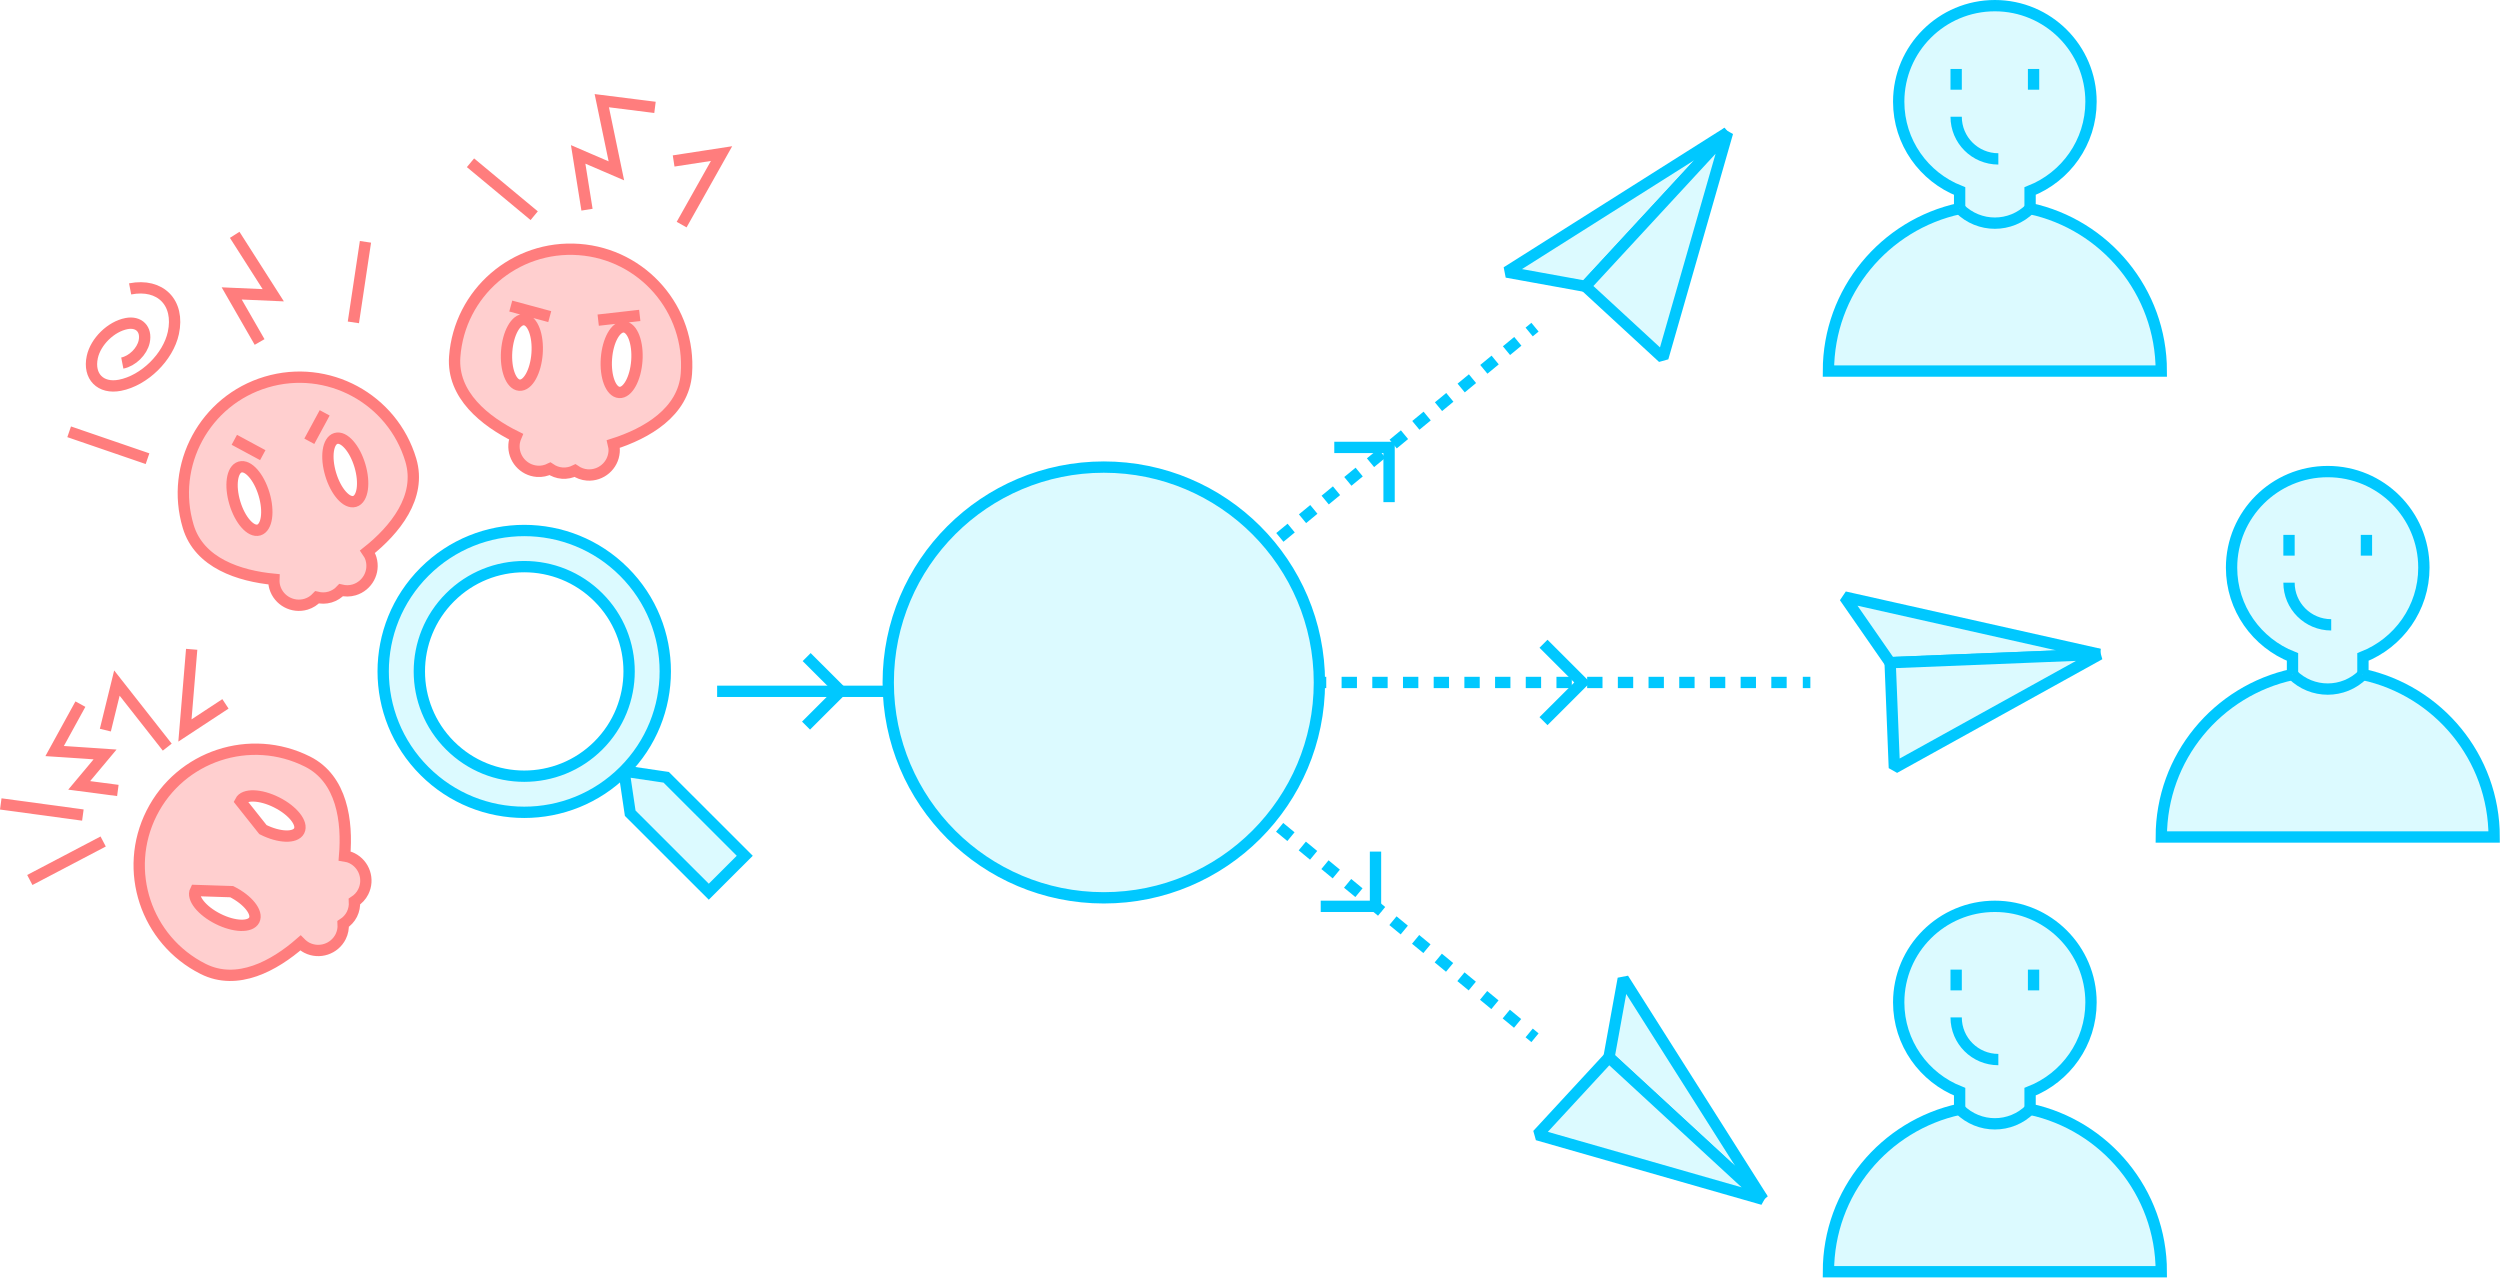
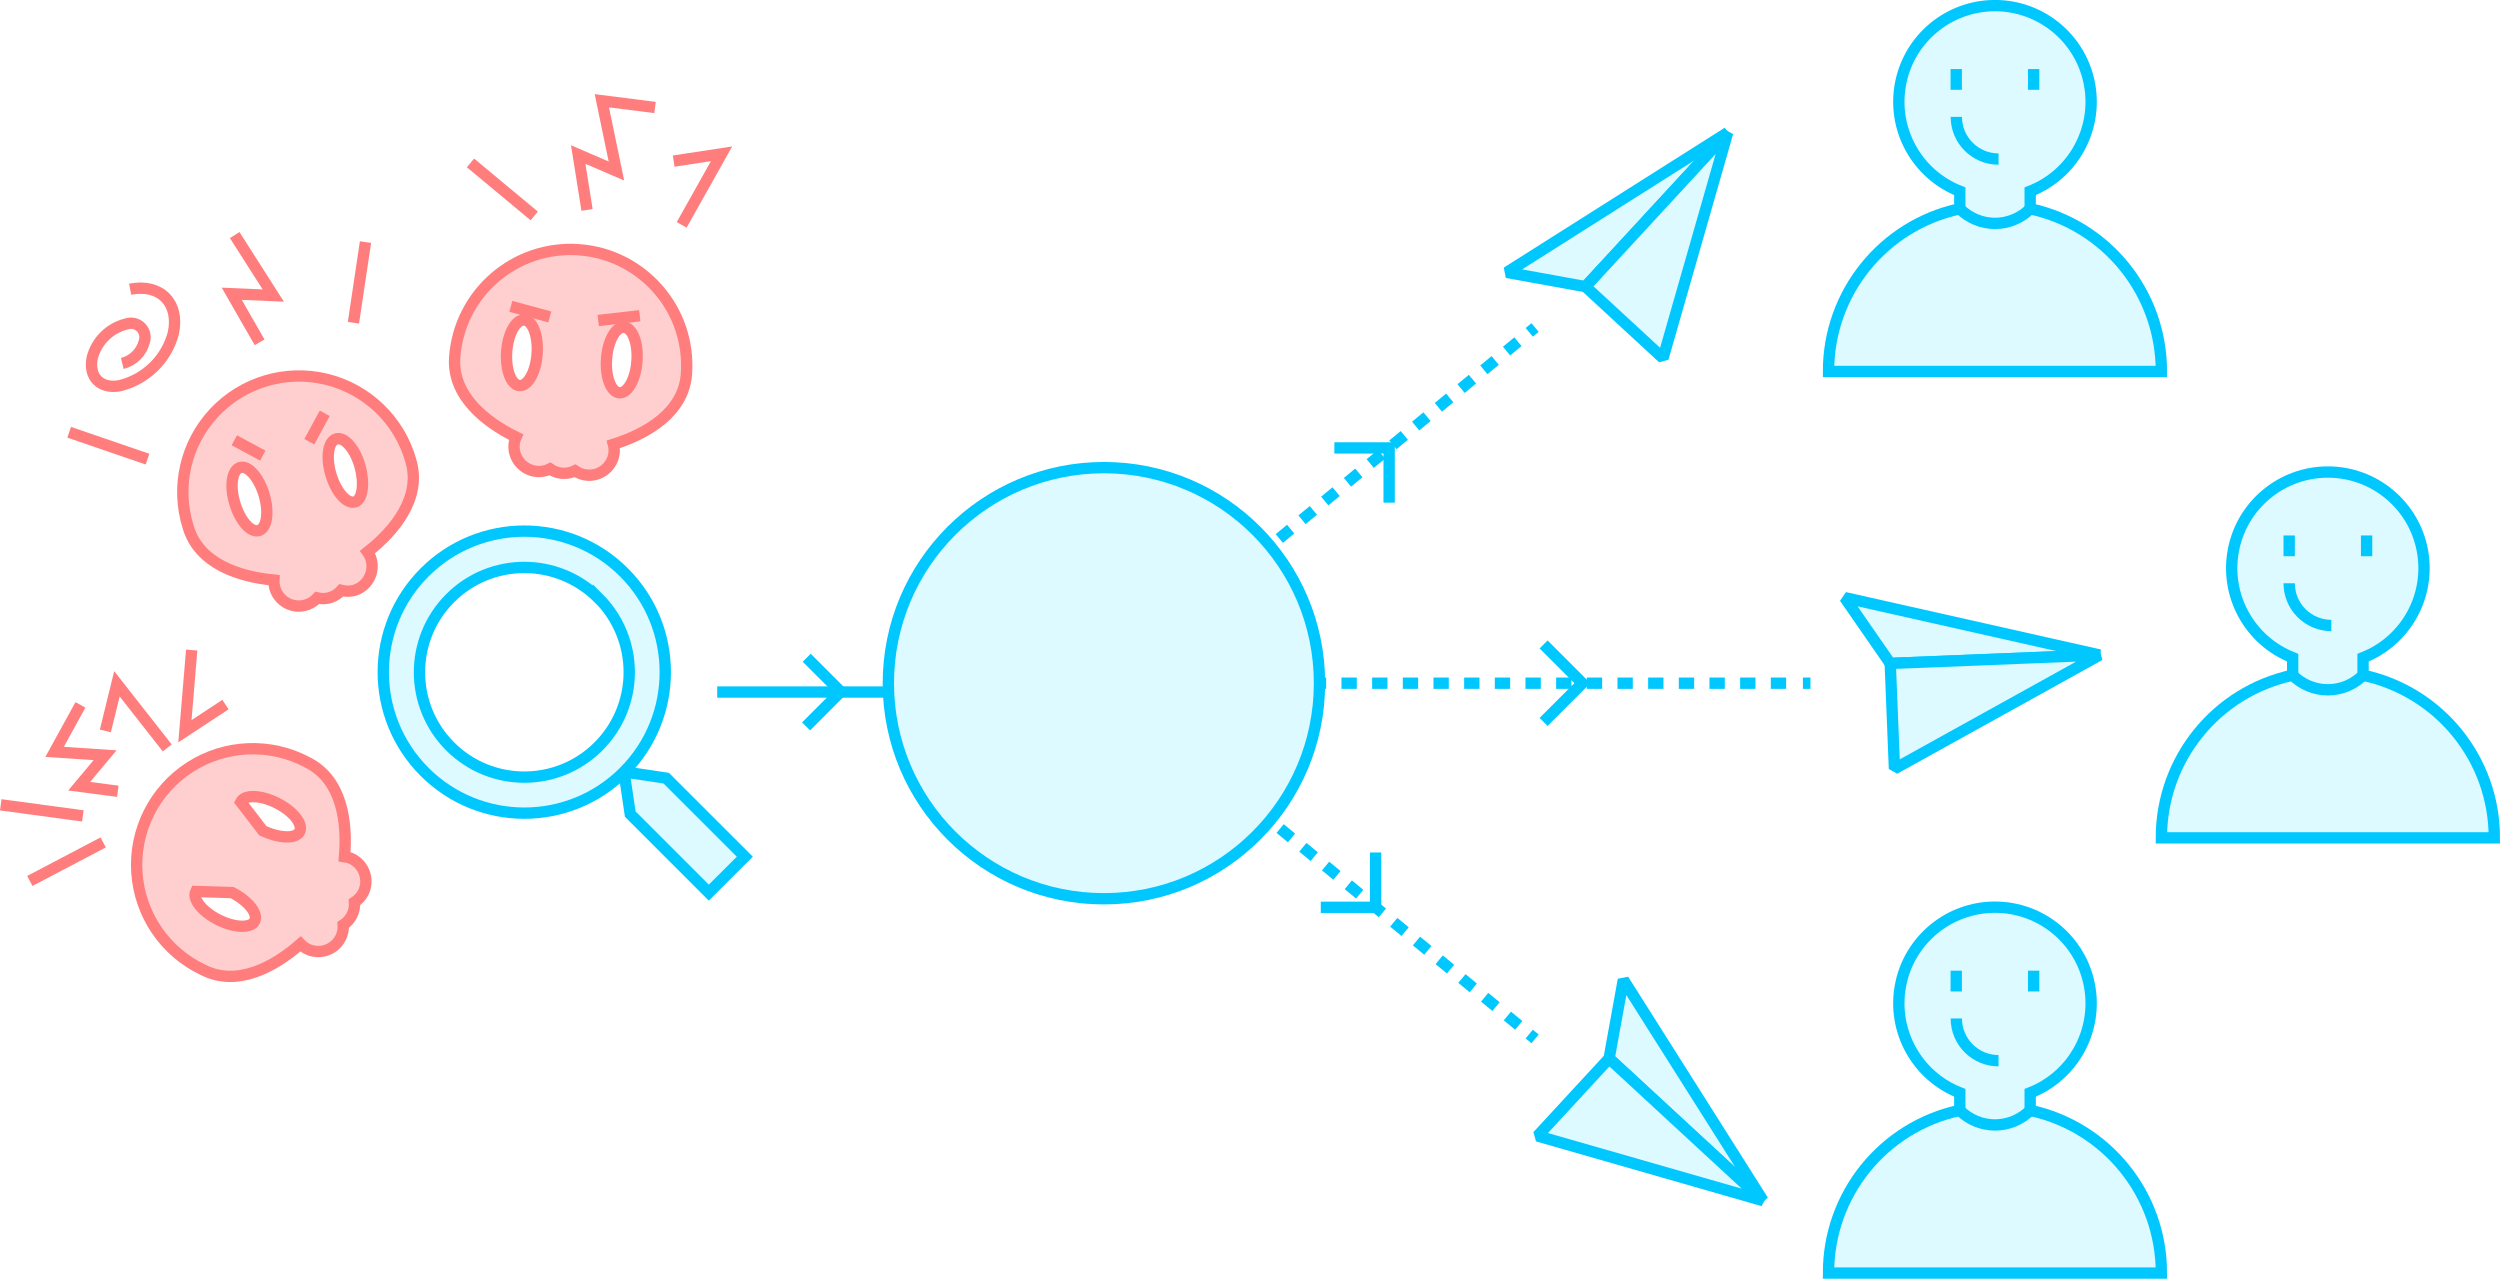
- <svg xmlns="http://www.w3.org/2000/svg" width="497" height="254" viewBox="0 0 497 254">
-   <g fill="none" fill-rule="evenodd">
-     <polygon fill="#DCFAFF" points="148.058 170.129 140.907 177.273 125.287 161.667 124.045 153.284 132.439 154.524" />
-     <polygon stroke="#00C8FF" stroke-width="2.25" points="148.058 170.129 140.907 177.273 125.287 161.667 124.045 153.284 132.439 154.524" />
-     <g transform="translate(0 .446)">
-       <path fill="#DCFAFF" d="M118.961,118.303 C110.818,110.167 97.617,110.167 89.474,118.303 C81.331,126.437 81.331,139.625 89.474,147.76 C97.617,155.894 110.818,155.894 118.961,147.76 C127.103,139.625 127.103,126.437 118.961,118.303 M124.045,152.837 C113.094,163.778 95.34,163.778 84.39,152.837 C73.439,141.898 73.439,124.162 84.39,113.222 C95.34,102.283 113.094,102.283 124.045,113.222 C134.995,124.162 134.995,141.898 124.045,152.837" />
-       <path stroke="#00C8FF" stroke-width="2.25" d="M118.961 118.303C110.818 110.167 97.617 110.167 89.474 118.303 81.331 126.437 81.331 139.625 89.474 147.76 97.617 155.894 110.818 155.894 118.961 147.76 127.103 139.625 127.103 126.437 118.961 118.303zM124.045 152.837C113.094 163.778 95.34 163.778 84.39 152.837 73.439 141.898 73.439 124.162 84.39 113.222 95.34 102.283 113.094 102.283 124.045 113.222 134.995 124.162 134.995 141.898 124.045 152.837zM219.439 135.227L220.597 136.181" />
-       <path stroke="#00C8FF" stroke-dasharray="2.919 2.919" stroke-width="2.25" d="M222.852,138.038 L302.871,203.974" />
-       <path stroke="#00C8FF" stroke-width="2.25" d="M303.998 204.903L305.155 205.857M305.155 64.597L303.997 65.553" />
-       <path stroke="#00C8FF" stroke-dasharray="2.919 2.919" stroke-width="2.25" d="M301.743,67.41 L221.725,133.344" />
-       <path stroke="#00C8FF" stroke-width="2.25" d="M220.598 134.272L219.44 135.228M219.439 135.227L220.941 135.227" />
-       <path stroke="#00C8FF" stroke-dasharray="3.051 3.051" stroke-width="2.25" d="M223.996,135.227 L356.871,135.227" />
-       <path stroke="#00C8FF" stroke-width="2.25" d="M358.398,135.227 L359.899,135.227" />
-       <path fill="#DCFAFF" d="M262.298,135.227 C262.298,111.58 243.11,92.411 219.44,92.411 C195.77,92.411 176.582,111.58 176.582,135.227 C176.582,158.873 195.77,178.042 219.44,178.042 C243.11,178.042 262.298,158.873 262.298,135.227" />
-       <path stroke="#00C8FF" stroke-width="2.25" d="M262.298,135.227 C262.298,111.58 243.11,92.411 219.44,92.411 C195.77,92.411 176.582,111.58 176.582,135.227 C176.582,158.873 195.77,178.042 219.44,178.042 C243.11,178.042 262.298,158.873 262.298,135.227 Z" />
-       <polyline stroke="#00C8FF" stroke-width="2.25" points="306.848 142.921 314.549 135.227 306.848 127.532" />
-       <polyline stroke="#00C8FF" stroke-width="2.25" points="276.148 99.381 276.148 88.5 265.256 88.5" />
-       <polyline stroke="#00C8FF" stroke-width="2.25" points="262.559 179.732 273.451 179.732 273.451 168.851" />
-       <polygon fill="#DCFAFF" points="315.178 56.476 299.532 53.641 343.441 25.885" />
-       <polygon stroke="#00C8FF" stroke-linejoin="bevel" stroke-width="2.25" points="315.178 56.476 299.532 53.641 343.441 25.885" />
-       <polygon fill="#DCFAFF" points="343.442 25.886 315.179 56.477 330.583 70.679" />
-       <polygon stroke="#00C8FF" stroke-linejoin="bevel" stroke-width="2.25" points="343.442 25.886 315.179 56.477 330.583 70.679" />
-       <polygon fill="#DCFAFF" points="375.759 131.293 366.701 118.237 417.396 129.628" />
-       <polygon stroke="#00C8FF" stroke-linejoin="bevel" stroke-width="2.25" points="375.759 131.293 366.701 118.237 417.396 129.628" />
-       <polygon fill="#DCFAFF" points="417.396 129.627 375.759 131.292 376.599 152.219" />
-       <polygon stroke="#00C8FF" stroke-linejoin="bevel" stroke-width="2.25" points="417.396 129.627 375.759 131.292 376.599 152.219" />
-       <polygon fill="#DCFAFF" points="319.865 209.751 322.701 194.121 350.486 237.986" />
-       <polygon stroke="#00C8FF" stroke-linejoin="bevel" stroke-width="2.25" points="319.865 209.751 322.701 194.121 350.486 237.986" />
-       <polygon fill="#DCFAFF" points="350.486 237.986 319.864 209.752 305.646 225.142" />
-       <polygon stroke="#00C8FF" stroke-linejoin="bevel" stroke-width="2.25" points="350.486 237.986 319.864 209.752 305.646 225.142" />
-       <polyline stroke="#00C8FF" stroke-width="2.25" points="160.24 143.804 167.121 136.931 160.364 130.181" />
-       <g transform="translate(141.142 135)">
-         <path fill="#DCFAFF" d="M34.987,1.988 L1.423,1.988" />
-         <path stroke="#00C8FF" stroke-width="2.25" d="M34.987,1.988 L1.423,1.988" />
-       </g>
-       <path stroke="#00C8FF" stroke-width="2.25" />
-       <path fill="#DCFAFF" d="M403.58,41.017 L403.58,37.532 C410.668,34.737 415.692,27.851 415.692,19.776 C415.692,9.229 407.135,0.679 396.578,0.679 C386.021,0.679 377.462,9.229 377.462,19.776 C377.462,27.851 382.486,34.737 389.575,37.532 L389.575,41.017 C374.667,44.227 363.491,57.468 363.491,73.322 L429.664,73.322 C429.664,57.468 418.488,44.227 403.58,41.017" />
-       <path stroke="#00C8FF" stroke-width="2.25" d="M403.58,41.017 L403.58,37.532 C410.668,34.737 415.692,27.851 415.692,19.776 C415.692,9.229 407.135,0.679 396.578,0.679 C386.021,0.679 377.462,9.229 377.462,19.776 C377.462,27.851 382.486,34.737 389.575,37.532 L389.575,41.017 C374.667,44.227 363.491,57.468 363.491,73.322 L429.664,73.322 C429.664,57.468 418.488,44.227 403.58,41.017 Z" />
-       <g transform="translate(388.891 40.5)">
-         <path fill="#DCFAFF" d="M0.684,0.517 C4.555,4.383 10.818,4.383 14.689,0.517" />
-         <path stroke="#00C8FF" stroke-width="2.25" d="M0.684,0.517 C4.555,4.383 10.818,4.383 14.689,0.517" />
-       </g>
-       <g transform="translate(387.39 22.5)">
-         <path fill="#DCFAFF" d="M1.493,0.263 C1.493,4.894 5.245,8.643 9.881,8.643" />
-         <path stroke="#00C8FF" stroke-width="2.25" d="M1.493,0.263 C1.493,4.894 5.245,8.643 9.881,8.643" />
-       </g>
-       <g transform="translate(387.39 12)">
-         <path fill="#DCFAFF" d="M1.493,1.263 L1.493,5.388" />
-         <path stroke="#00C8FF" stroke-width="2.25" d="M1.493,1.263 L1.493,5.388" />
-       </g>
-       <g transform="translate(402.405 12)">
-         <path fill="#DCFAFF" d="M1.868,1.263 L1.868,5.388" />
-         <path stroke="#00C8FF" stroke-width="2.25" d="M1.868,1.263 L1.868,5.388" />
-       </g>
-       <path fill="#DCFAFF" d="M403.58,220.07 L403.58,216.584 C410.668,213.791 415.692,206.903 415.692,198.828 C415.692,188.282 407.135,179.732 396.578,179.732 C386.021,179.732 377.462,188.282 377.462,198.828 C377.462,206.903 382.486,213.791 389.575,216.584 L389.575,220.07 C374.667,223.281 363.491,236.522 363.491,252.375 L429.664,252.375 C429.664,236.522 418.488,223.281 403.58,220.07" />
-       <path stroke="#00C8FF" stroke-width="2.25" d="M403.58,220.07 L403.58,216.584 C410.668,213.791 415.692,206.903 415.692,198.828 C415.692,188.282 407.135,179.732 396.578,179.732 C386.021,179.732 377.462,188.282 377.462,198.828 C377.462,206.903 382.486,213.791 389.575,216.584 L389.575,220.07 C374.667,223.281 363.491,236.522 363.491,252.375 L429.664,252.375 C429.664,236.522 418.488,223.281 403.58,220.07 Z" />
-       <g transform="translate(388.891 219)">
-         <path fill="#DCFAFF" d="M0.684,1.07 C4.555,4.937 10.818,4.937 14.689,1.07" />
-         <path stroke="#00C8FF" stroke-width="2.25" d="M0.684,1.07 C4.555,4.937 10.818,4.937 14.689,1.07" />
-       </g>
-       <g transform="translate(387.39 201)">
-         <path fill="#DCFAFF" d="M1.493,0.815 C1.493,5.447 5.245,9.195 9.881,9.195" />
-         <path stroke="#00C8FF" stroke-width="2.25" d="M1.493,0.815 C1.493,5.447 5.245,9.195 9.881,9.195" />
-       </g>
-       <g transform="translate(387.39 192)">
-         <path fill="#DCFAFF" d="M1.493,0.315 L1.493,4.44" />
-         <path stroke="#00C8FF" stroke-width="2.25" d="M1.493,0.315 L1.493,4.44" />
-       </g>
-       <g transform="translate(402.405 192)">
-         <path fill="#DCFAFF" d="M1.868,0.315 L1.868,4.44" />
-         <path stroke="#00C8FF" stroke-width="2.25" d="M1.868,0.315 L1.868,4.44" />
-       </g>
-       <path fill="#DCFAFF" d="M469.752,133.644 L469.752,130.158 C476.843,127.363 481.867,120.477 481.867,112.402 C481.867,101.856 473.308,93.304 462.751,93.304 C452.194,93.304 443.635,101.856 443.635,112.402 C443.635,120.477 448.659,127.363 455.749,130.158 L455.749,133.644 C440.839,136.854 429.664,150.094 429.664,165.948 L495.838,165.948 C495.838,150.094 484.662,136.854 469.752,133.644" />
-       <path stroke="#00C8FF" stroke-width="2.25" d="M469.752,133.644 L469.752,130.158 C476.843,127.363 481.867,120.477 481.867,112.402 C481.867,101.856 473.308,93.304 462.751,93.304 C452.194,93.304 443.635,101.856 443.635,112.402 C443.635,120.477 448.659,127.363 455.749,130.158 L455.749,133.644 C440.839,136.854 429.664,150.094 429.664,165.948 L495.838,165.948 C495.838,150.094 484.662,136.854 469.752,133.644 Z" />
-       <g transform="translate(454.958 133.5)">
-         <path fill="#DCFAFF" d="M0.791,0.144 C4.662,4.009 10.925,4.009 14.795,0.144" />
-         <path stroke="#00C8FF" stroke-width="2.25" d="M0.791,0.144 C4.662,4.009 10.925,4.009 14.795,0.144" />
-       </g>
-       <g transform="translate(454.958 114)">
-         <path fill="#DCFAFF" d="M0.098,1.389 C0.098,6.021 3.85,9.77 8.487,9.77" />
-         <path stroke="#00C8FF" stroke-width="2.25" d="M0.098,1.389 C0.098,6.021 3.85,9.77 8.487,9.77" />
-       </g>
-       <g transform="translate(453.456 105)">
-         <path fill="#DCFAFF" d="M1.599,0.888 L1.599,5.013" />
-         <path stroke="#00C8FF" stroke-width="2.25" d="M1.599,0.888 L1.599,5.013" />
-       </g>
-       <g transform="translate(468.471 105)">
-         <path fill="#DCFAFF" d="M1.975,0.888 L1.975,5.013" />
-         <path stroke="#00C8FF" stroke-width="2.25" d="M1.975,0.888 L1.975,5.013" />
-       </g>
-       <path stroke="#FF7D7D" stroke-width="2.25" d="M25.868,56.986 C31.907,55.811 35.756,59.729 34.466,65.74 C33.433,70.547 28.679,75.205 23.847,76.145 C19.982,76.897 17.518,74.39 18.346,70.543 C19.006,67.466 22.05,64.484 25.142,63.884 C27.615,63.401 29.191,65.008 28.663,67.468 C28.239,69.439 26.292,71.345 24.313,71.731" />
-       <path fill="#FFCFCF" d="M70.513,99.235 C68.909,99.713 66.771,97.298 65.738,93.841 C64.705,90.385 65.167,87.194 66.771,86.716 C68.375,86.237 70.513,88.652 71.546,92.11 C72.579,95.567 72.116,98.758 70.513,99.235 M51.46,104.918 C49.856,105.395 47.718,102.982 46.685,99.524 C45.652,96.068 46.115,92.878 47.718,92.398 C49.322,91.921 51.46,94.334 52.493,97.792 C53.526,101.249 53.064,104.44 51.46,104.918 M81.666,91.01 C78.017,78.803 65.154,71.863 52.935,75.508 C40.715,79.151 33.768,92.002 37.416,104.207 C39.598,111.508 47.609,114.067 54.45,114.721 C54.43,115.25 54.474,115.787 54.633,116.323 C55.421,118.958 58.2,120.458 60.84,119.672 C61.715,119.41 62.45,118.916 63.032,118.297 C63.86,118.496 64.745,118.508 65.621,118.246 C66.495,117.985 67.229,117.491 67.812,116.87 C68.64,117.071 69.525,117.08 70.4,116.821 C73.04,116.032 74.541,113.257 73.753,110.62 C73.6,110.105 73.352,109.649 73.062,109.231 C78.468,104.939 83.864,98.366 81.666,91.01" />
-       <path stroke="#FF7D7D" stroke-width="2.25" d="M70.513 99.235C68.909 99.713 66.771 97.298 65.738 93.841 64.705 90.385 65.167 87.194 66.771 86.716 68.375 86.237 70.513 88.652 71.546 92.11 72.579 95.567 72.116 98.758 70.513 99.235zM51.46 104.918C49.856 105.395 47.718 102.982 46.685 99.524 45.652 96.068 46.115 92.878 47.718 92.398 49.322 91.921 51.46 94.334 52.493 97.792 53.526 101.249 53.064 104.44 51.46 104.918zM81.666 91.01C78.017 78.803 65.154 71.863 52.935 75.508 40.715 79.151 33.768 92.002 37.416 104.207 39.598 111.508 47.609 114.067 54.45 114.721 54.43 115.25 54.474 115.787 54.633 116.323 55.421 118.958 58.2 120.458 60.84 119.672 61.715 119.41 62.45 118.916 63.032 118.297 63.86 118.496 64.745 118.508 65.621 118.246 66.495 117.985 67.229 117.491 67.812 116.87 68.64 117.071 69.525 117.08 70.4 116.821 73.04 116.032 74.541 113.257 73.753 110.62 73.6 110.105 73.352 109.649 73.062 109.231 78.468 104.939 83.864 98.366 81.666 91.01zM64.547 81.629L61.491 87.279M52.239 90.038L46.583 86.987M70.251 63.643L72.653 47.628M29.328 90.74L13.748 85.394" />
-       <polyline stroke="#FF7D7D" stroke-width="2.25" points="51.608 67.54 46.06 57.887 54.324 58.25 46.656 46.237" />
-       <path fill="#FFCFCF" d="M123.105,77.574 C121.435,77.453 120.296,74.436 120.559,70.839 C120.821,67.239 122.386,64.421 124.056,64.542 C125.725,64.665 126.865,67.68 126.604,71.278 C126.341,74.877 124.775,77.695 123.105,77.574 M103.273,76.129 C101.605,76.008 100.464,72.992 100.727,69.394 C100.989,65.794 102.555,62.977 104.225,63.099 C105.895,63.221 107.034,66.236 106.772,69.834 C106.509,73.433 104.943,76.251 103.273,76.129 M136.455,73.841 C137.381,61.134 127.823,50.084 115.104,49.158 C102.386,48.231 91.323,57.782 90.396,70.485 C89.842,78.084 96.422,83.316 102.584,86.355 C102.38,86.843 102.228,87.359 102.188,87.918 C101.988,90.662 104.052,93.048 106.8,93.249 C107.712,93.315 108.572,93.114 109.338,92.74 C110.042,93.222 110.865,93.544 111.776,93.611 C112.686,93.677 113.548,93.477 114.314,93.103 C115.016,93.584 115.839,93.907 116.751,93.975 C119.498,94.173 121.889,92.111 122.089,89.365 C122.128,88.832 122.059,88.317 121.937,87.823 C128.515,85.728 135.896,81.496 136.455,73.841" />
-       <path stroke="#FF7D7D" stroke-width="2.25" d="M123.105 77.574C121.435 77.453 120.296 74.436 120.559 70.839 120.821 67.239 122.386 64.421 124.056 64.542 125.725 64.665 126.865 67.68 126.604 71.278 126.341 74.877 124.775 77.695 123.105 77.574zM103.273 76.129C101.605 76.008 100.464 72.992 100.727 69.394 100.989 65.794 102.555 62.977 104.225 63.099 105.895 63.221 107.034 66.236 106.772 69.834 106.509 73.433 104.943 76.251 103.273 76.129zM136.455 73.841C137.381 61.134 127.823 50.084 115.104 49.158 102.386 48.231 91.323 57.782 90.396 70.485 89.842 78.084 96.422 83.316 102.584 86.355 102.38 86.843 102.228 87.359 102.188 87.918 101.988 90.662 104.052 93.048 106.8 93.249 107.712 93.315 108.572 93.114 109.338 92.74 110.042 93.222 110.865 93.544 111.776 93.611 112.686 93.677 113.548 93.477 114.314 93.103 115.016 93.584 115.839 93.907 116.751 93.975 119.498 94.173 121.889 92.111 122.089 89.365 122.128 88.832 122.059 88.317 121.937 87.823 128.515 85.728 135.896 81.496 136.455 73.841zM127.182 62.261L118.921 63.198M109.289 62.496L101.54 60.398" />
-       <polyline stroke="#FF7D7D" stroke-width="2.25" points="135.508 44.206 143.445 30.088 133.918 31.554" />
-       <path stroke="#FF7D7D" stroke-width="2.25" d="M106.197,42.435 L93.532,31.911" />
-       <polyline stroke="#FF7D7D" stroke-width="2.25" points="116.695 41.24 114.938 30.248 122.536 33.518 119.635 19.568 130.212 20.9" />
-       <path fill="#FFCFCF" d="M47.796,158.839 C48.548,157.347 51.773,157.45 54.999,159.072 C58.225,160.693 60.231,163.219 59.478,164.713 C58.725,166.206 55.502,166.102 52.275,164.481 L47.796,158.839 Z M46.062,176.815 C49.288,178.437 51.293,180.963 50.541,182.457 C49.788,183.949 46.563,183.846 43.338,182.224 C40.111,180.603 38.105,178.077 38.857,176.584 L46.062,176.815 Z M61.144,150.964 C49.752,145.239 35.871,149.821 30.14,161.202 C24.407,172.581 28.995,186.448 40.386,192.175 C47.198,195.598 54.557,191.533 59.73,187.012 C60.102,187.389 60.523,187.726 61.023,187.978 C63.482,189.214 66.482,188.224 67.721,185.766 C68.131,184.951 68.275,184.078 68.222,183.229 C68.937,182.764 69.551,182.128 69.963,181.314 C70.372,180.499 70.517,179.626 70.466,178.777 C71.179,178.312 71.794,177.678 72.204,176.863 C73.443,174.405 72.452,171.408 69.991,170.172 C69.511,169.93 69.009,169.798 68.506,169.72 C69.09,162.847 68.009,154.416 61.144,150.964 Z" />
-       <path stroke="#FF7D7D" stroke-width="2.25" d="M47.796,158.839 C48.548,157.347 51.773,157.45 54.999,159.072 C58.225,160.693 60.231,163.219 59.478,164.713 C58.725,166.206 55.502,166.102 52.275,164.481 L47.796,158.839 Z M46.062,176.815 C49.288,178.437 51.293,180.963 50.541,182.457 C49.788,183.949 46.563,183.846 43.338,182.224 C40.111,180.603 38.105,178.077 38.857,176.584 L46.062,176.815 Z M61.144,150.964 C49.752,145.239 35.871,149.821 30.14,161.202 C24.407,172.581 28.995,186.448 40.386,192.175 C47.198,195.598 54.557,191.533 59.73,187.012 C60.102,187.389 60.523,187.726 61.023,187.978 C63.482,189.214 66.482,188.224 67.721,185.766 C68.131,184.951 68.275,184.078 68.222,183.229 C68.937,182.764 69.551,182.128 69.963,181.314 C70.372,180.499 70.517,179.626 70.466,178.777 C71.179,178.312 71.794,177.678 72.204,176.863 C73.443,174.405 72.452,171.408 69.991,170.172 C69.511,169.93 69.009,169.798 68.506,169.72 C69.09,162.847 68.009,154.416 61.144,150.964 Z" />
-       <polyline stroke="#FF7D7D" stroke-width="2.25" points="33.25 148.086 23.239 135.349 20.944 144.702" />
-       <polyline stroke="#FF7D7D" stroke-width="2.25" points="38.105 128.636 36.765 144.774 44.819 139.482" />
-       <path stroke="#FF7D7D" stroke-width="2.25" d="M20.51 166.843L5.926 174.495M16.475 161.587L.151 159.373" />
-       <polyline stroke="#FF7D7D" stroke-width="2.25" points="23.428 156.698 15.741 155.688 20.889 149.537 10.861 148.865 15.984 139.535" />
+ <svg xmlns="http://www.w3.org/2000/svg" viewBox="0 0 330.98 169.3">
+   <defs>
+     <style>.cls-1,.cls-5{fill:#dcfaff;}.cls-1,.cls-2,.cls-3,.cls-4,.cls-5{stroke:#00c8ff;}.cls-1,.cls-2,.cls-3,.cls-4,.cls-6,.cls-7{stroke-miterlimit:10;}.cls-1,.cls-2,.cls-3,.cls-4,.cls-5,.cls-6,.cls-7{stroke-width:1.5px;}.cls-2,.cls-3,.cls-4,.cls-6{fill:none;}.cls-3{stroke-dasharray:1.95 1.95;}.cls-4{stroke-dasharray:2.03 2.03;}.cls-5{stroke-linejoin:bevel;}.cls-6,.cls-7{stroke:#ff7d7d;}.cls-7{fill:#ffcfcf;}</style>
+   </defs>
+   <g id="Layer_2" data-name="Layer 2">
+     <g id="Layer_1-2" data-name="Layer 1">
+       <polygon class="cls-1" points="98.61 113.42 93.84 118.18 83.44 107.78 82.61 102.19 88.2 103.02 98.61 113.42" />
+       <path class="cls-1" d="M82.61,102.19a18.67,18.67,0,1,1,0-26.41A18.68,18.68,0,0,1,82.61,102.19Zm-3.38-23a13.88,13.88,0,1,0,0,19.63A13.88,13.88,0,0,0,79.23,79.17Z" />
+       <line class="cls-2" x1="146.15" y1="90.45" x2="146.92" y2="91.08" />
+       <line class="cls-3" x1="148.42" y1="92.32" x2="201.71" y2="136.28" />
+       <line class="cls-2" x1="202.46" y1="136.9" x2="203.23" y2="137.54" />
+       <line class="cls-2" x1="203.23" y1="43.36" x2="202.46" y2="44" />
+       <line class="cls-3" x1="200.96" y1="45.24" x2="147.67" y2="89.19" />
+       <line class="cls-2" x1="146.92" y1="89.81" x2="146.15" y2="90.45" />
+       <line class="cls-2" x1="146.15" y1="90.45" x2="147.15" y2="90.45" />
+       <line class="cls-4" x1="149.18" y1="90.45" x2="237.67" y2="90.45" />
+       <line class="cls-2" x1="238.69" y1="90.45" x2="239.69" y2="90.45" />
+       <circle class="cls-1" cx="146.15" cy="90.45" r="28.54" />
+       <polyline class="cls-2" points="204.36 95.58 209.49 90.45 204.36 85.32" />
+       <polyline class="cls-2" points="183.91 66.55 183.91 59.3 176.66 59.3" />
+       <polyline class="cls-2" points="174.86 120.12 182.12 120.12 182.12 112.86" />
+       <polygon class="cls-5" points="209.91 37.95 199.49 36.06 228.73 17.55 209.91 37.95" />
+       <polygon class="cls-5" points="228.73 17.55 209.91 37.95 220.17 47.42 228.73 17.55" />
+       <polygon class="cls-5" points="250.25 87.83 244.22 79.12 277.98 86.72 250.25 87.83" />
+       <polygon class="cls-5" points="277.98 86.72 250.25 87.83 250.81 101.78 277.98 86.72" />
+       <polygon class="cls-5" points="213.03 140.13 214.92 129.71 233.42 158.96 213.03 140.13" />
+       <polygon class="cls-5" points="233.42 158.96 213.03 140.13 203.56 150.39 233.42 158.96" />
+       <polyline class="cls-2" points="106.72 96.17 111.3 91.58 106.8 87.08" />
+       <line class="cls-1" x1="117.3" y1="91.62" x2="94.95" y2="91.62" />
+       <line class="cls-2" x1="120.3" y1="78.33" x2="120.3" y2="78.33" />
+       <path class="cls-1" d="M268.78,27.64V25.32a12.73,12.73,0,1,0-9.32,0v2.32a22,22,0,0,0-17.38,21.54h44.07A22,22,0,0,0,268.78,27.64Z" />
+       <path class="cls-1" d="M259.46,27.64a6.58,6.58,0,0,0,9.32,0" />
+       <path class="cls-1" d="M259,15.47a5.59,5.59,0,0,0,5.59,5.59" />
+       <line class="cls-1" x1="258.99" y1="9.14" x2="258.99" y2="11.89" />
+       <line class="cls-1" x1="269.24" y1="9.14" x2="269.24" y2="11.89" />
+       <path class="cls-1" d="M268.78,147v-2.32a12.73,12.73,0,1,0-9.32,0V147a22,22,0,0,0-17.38,21.54h44.07A22,22,0,0,0,268.78,147Z" />
+       <path class="cls-1" d="M259.46,147a6.58,6.58,0,0,0,9.32,0" />
+       <path class="cls-1" d="M259,134.84a5.59,5.59,0,0,0,5.59,5.59" />
+       <line class="cls-1" x1="258.99" y1="128.51" x2="258.99" y2="131.26" />
+       <line class="cls-1" x1="269.24" y1="128.51" x2="269.24" y2="131.26" />
+       <path class="cls-1" d="M312.85,89.39V87.07a12.73,12.73,0,1,0-9.32,0v2.32a22,22,0,0,0-17.38,21.54h44.08A22,22,0,0,0,312.85,89.39Z" />
+       <path class="cls-1" d="M303.53,89.39a6.58,6.58,0,0,0,9.32,0" />
+       <path class="cls-1" d="M303.07,77.22a5.58,5.58,0,0,0,5.58,5.59" />
+       <line class="cls-1" x1="303.07" y1="70.89" x2="303.07" y2="73.64" />
+       <line class="cls-1" x1="313.32" y1="70.89" x2="313.32" y2="73.64" />
+       <path class="cls-6" d="M17.23,38.29c4-.79,6.58,1.83,5.72,5.83a9.72,9.72,0,0,1-7.07,6.94c-2.57.5-4.21-1.17-3.66-3.73a6.2,6.2,0,0,1,4.52-4.44,1.86,1.86,0,0,1,2.35,2.39,4,4,0,0,1-2.9,2.84" />
+       <path class="cls-7" d="M54.39,61a15.38,15.38,0,1,0-29.47,8.8c1.45,4.87,6.79,6.57,11.34,7A3.3,3.3,0,0,0,42,79.16a3.2,3.2,0,0,0,3.18-1,3.39,3.39,0,0,0,1.73,0A3.34,3.34,0,0,0,49.12,74a3.31,3.31,0,0,0-.46-.92C52.26,70.26,55.85,65.87,54.39,61ZM34.27,70.24c-1.07.32-2.49-1.29-3.18-3.59s-.38-4.43.69-4.75,2.49,1.29,3.18,3.59S35.34,69.92,34.27,70.24ZM47,66.45c-1.07.32-2.49-1.29-3.18-3.59s-.38-4.43.69-4.75S47,59.4,47.65,61.7,48,66.13,47,66.45Z" />
+       <line class="cls-6" x1="42.99" y1="54.72" x2="40.95" y2="58.48" />
+       <line class="cls-6" x1="34.79" y1="60.32" x2="31.02" y2="58.29" />
+       <line class="cls-6" x1="46.79" y1="42.73" x2="48.39" y2="32.05" />
+       <line class="cls-6" x1="19.53" y1="60.79" x2="9.16" y2="57.23" />
+       <polyline class="cls-6" points="34.37 45.32 30.68 38.89 36.18 39.13 31.07 31.12" />
+       <path class="cls-7" d="M90.88,49.52A15.38,15.38,0,0,0,60.2,47.29c-.37,5.06,4,8.55,8.12,10.58a3,3,0,0,0-.26,1,3.31,3.31,0,0,0,3.07,3.55,3.21,3.21,0,0,0,1.69-.34,3.27,3.27,0,0,0,1.62.58,3.31,3.31,0,0,0,1.69-.33,3.37,3.37,0,0,0,1.63.58,3.32,3.32,0,0,0,3.55-3.08,3.16,3.16,0,0,0-.1-1C85.59,57.45,90.51,54.63,90.88,49.52Zm-22.1,1.53c-1.11-.08-1.87-2.09-1.7-4.49s1.22-4.28,2.33-4.2,1.87,2.09,1.7,4.49S69.89,51.13,68.78,51.05ZM82,52c-1.11-.08-1.87-2.09-1.7-4.49s1.22-4.28,2.33-4.19,1.87,2.09,1.7,4.49S83.1,52.09,82,52Z" />
+       <line class="cls-6" x1="84.7" y1="41.8" x2="79.2" y2="42.43" />
+       <line class="cls-6" x1="72.79" y1="41.96" x2="67.63" y2="40.56" />
+       <polyline class="cls-6" points="90.25 29.77 95.53 20.36 89.19 21.33" />
+       <line class="cls-6" x1="70.73" y1="28.59" x2="62.29" y2="21.57" />
+       <polyline class="cls-6" points="77.72 27.79 76.55 20.46 81.61 22.64 79.68 13.34 86.72 14.23" />
+       <path class="cls-7" d="M40.72,100.94A15.38,15.38,0,1,0,26.9,128.41c4.53,2.29,9.44-.42,12.88-3.44a3.48,3.48,0,0,0,.86.65,3.31,3.31,0,0,0,4.8-3.17,3.27,3.27,0,0,0,1.49-3,3.39,3.39,0,0,0,1.16-1.27,3.34,3.34,0,0,0-1.48-4.47,3.53,3.53,0,0,0-1-.3C46,108.86,45.29,103.24,40.72,100.94Zm-10,17.23c2.15,1.09,3.48,2.77,3,3.76s-2.65.93-4.8-.15-3.48-2.76-3-3.76Zm1.15-12c.5-1,2.65-.93,4.8.15s3.48,2.77,3,3.77S37,111,34.81,110Z" />
+       <polyline class="cls-6" points="22.14 99.02 15.48 90.53 13.95 96.77" />
+       <polyline class="cls-6" points="25.38 86.06 24.48 96.81 29.85 93.28" />
+       <line class="cls-6" x1="13.66" y1="111.53" x2="3.95" y2="116.63" />
+       <line class="cls-6" x1="10.97" y1="108.02" x2="0.1" y2="106.55" />
+       <polyline class="cls-6" points="15.6 104.76 10.48 104.09 13.91 99.99 7.23 99.54 10.65 93.32" />
    </g>
  </g>
</svg>
